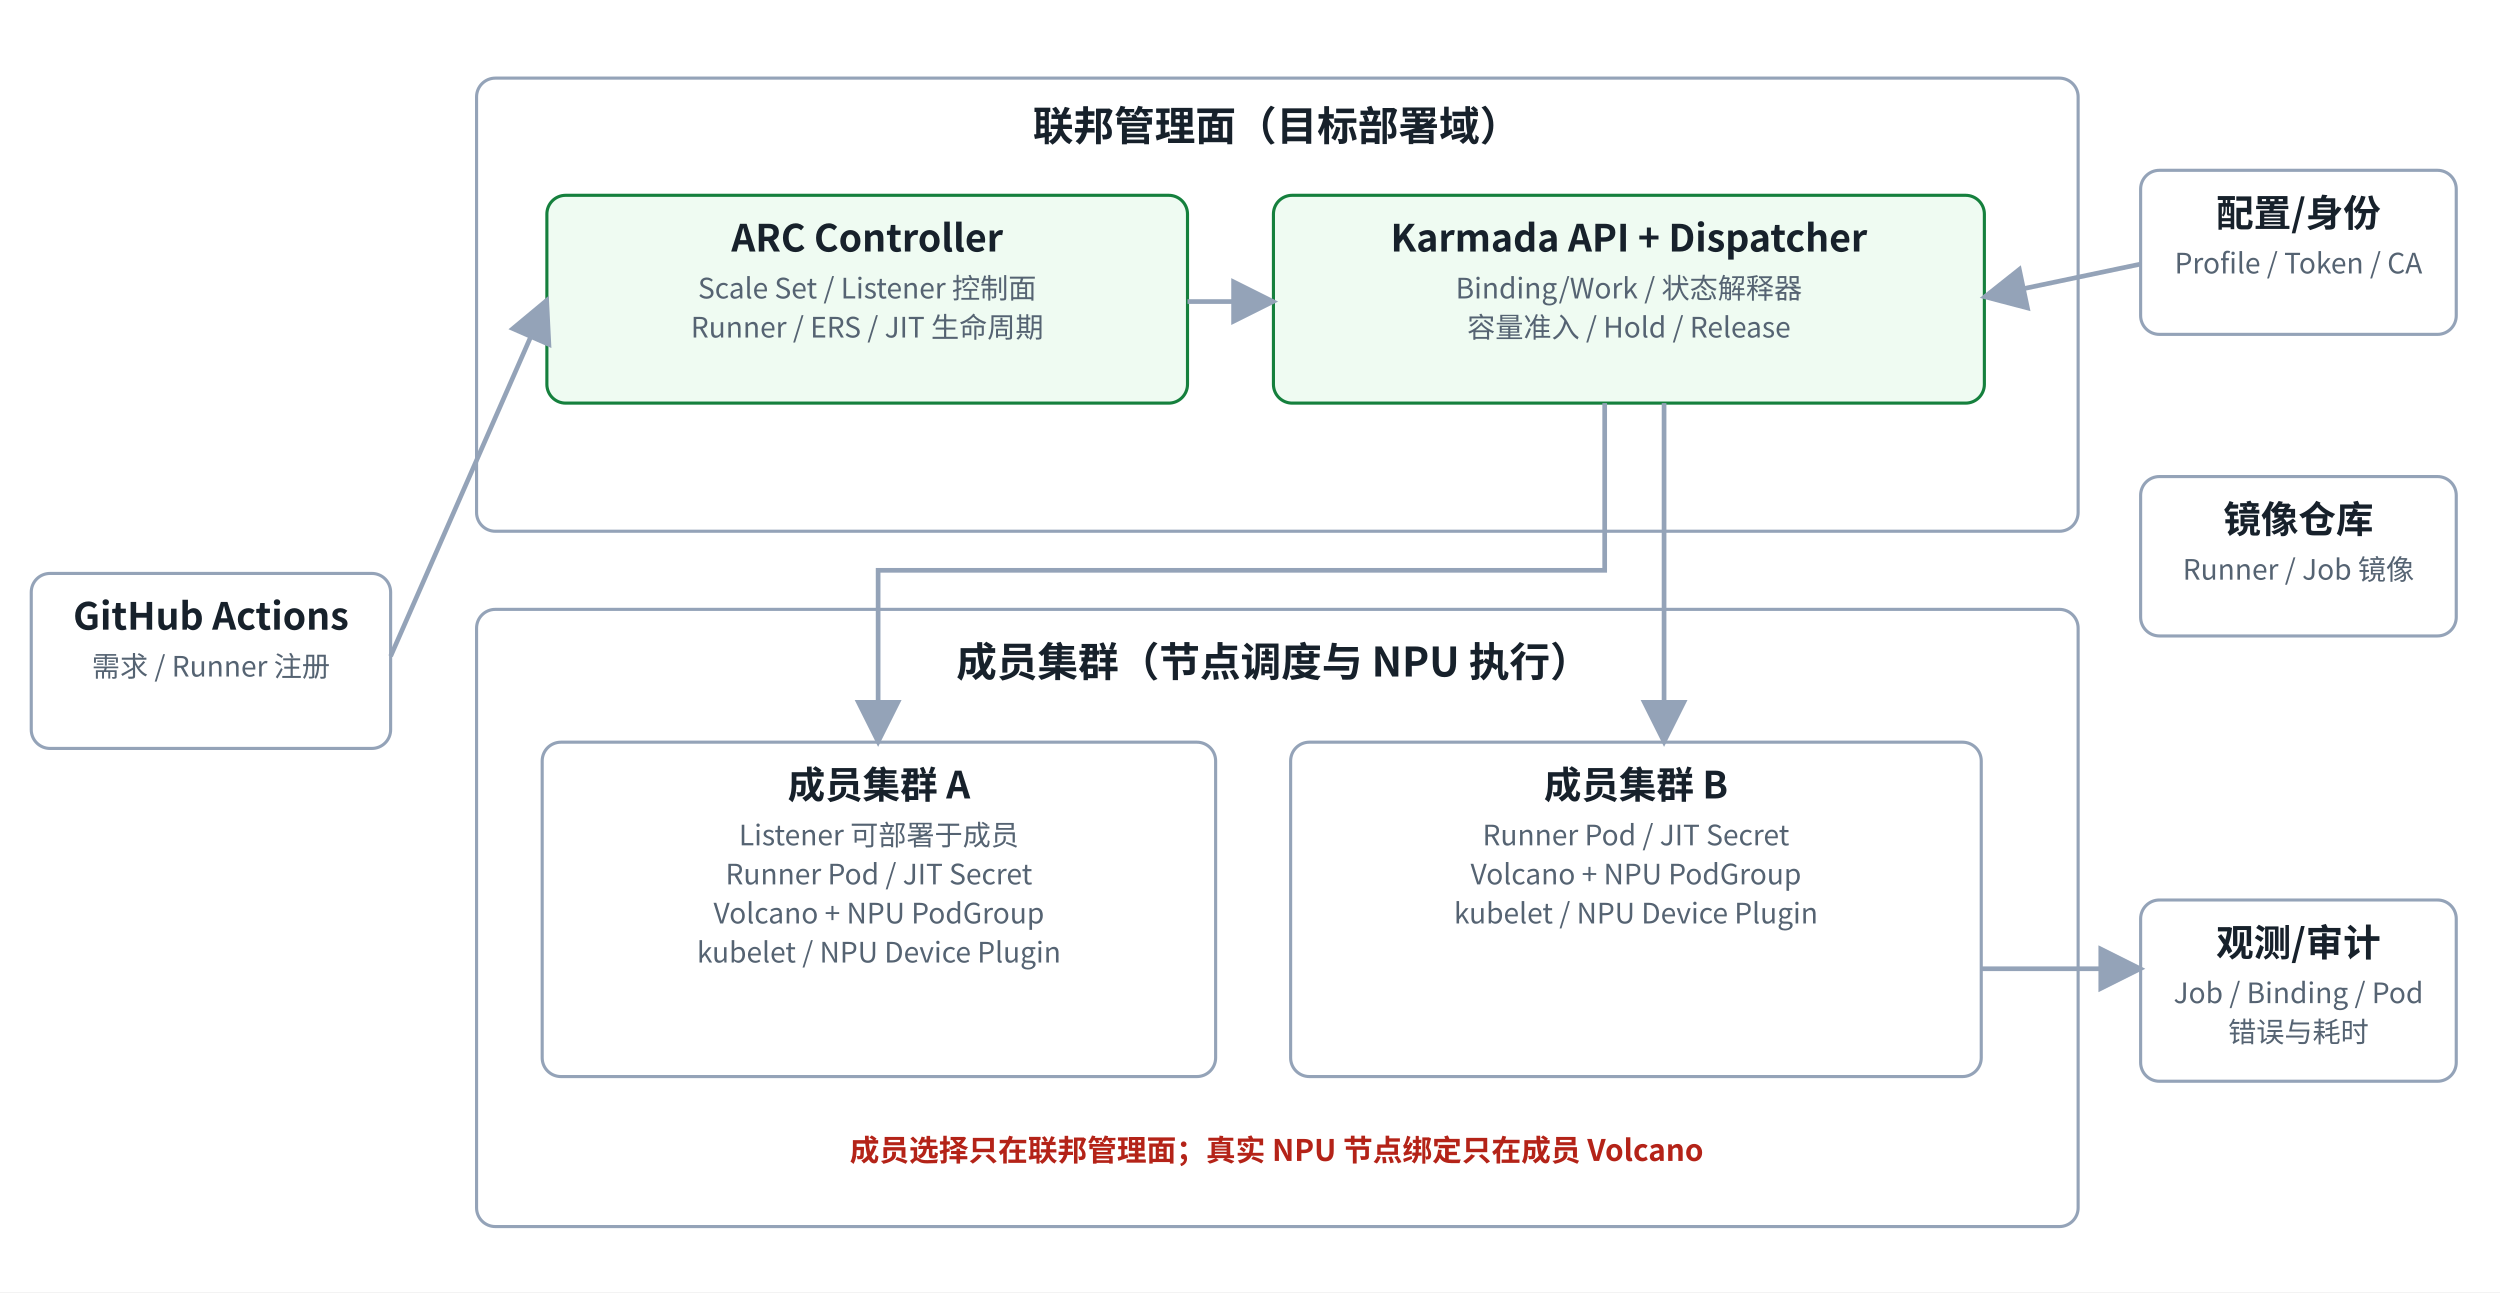
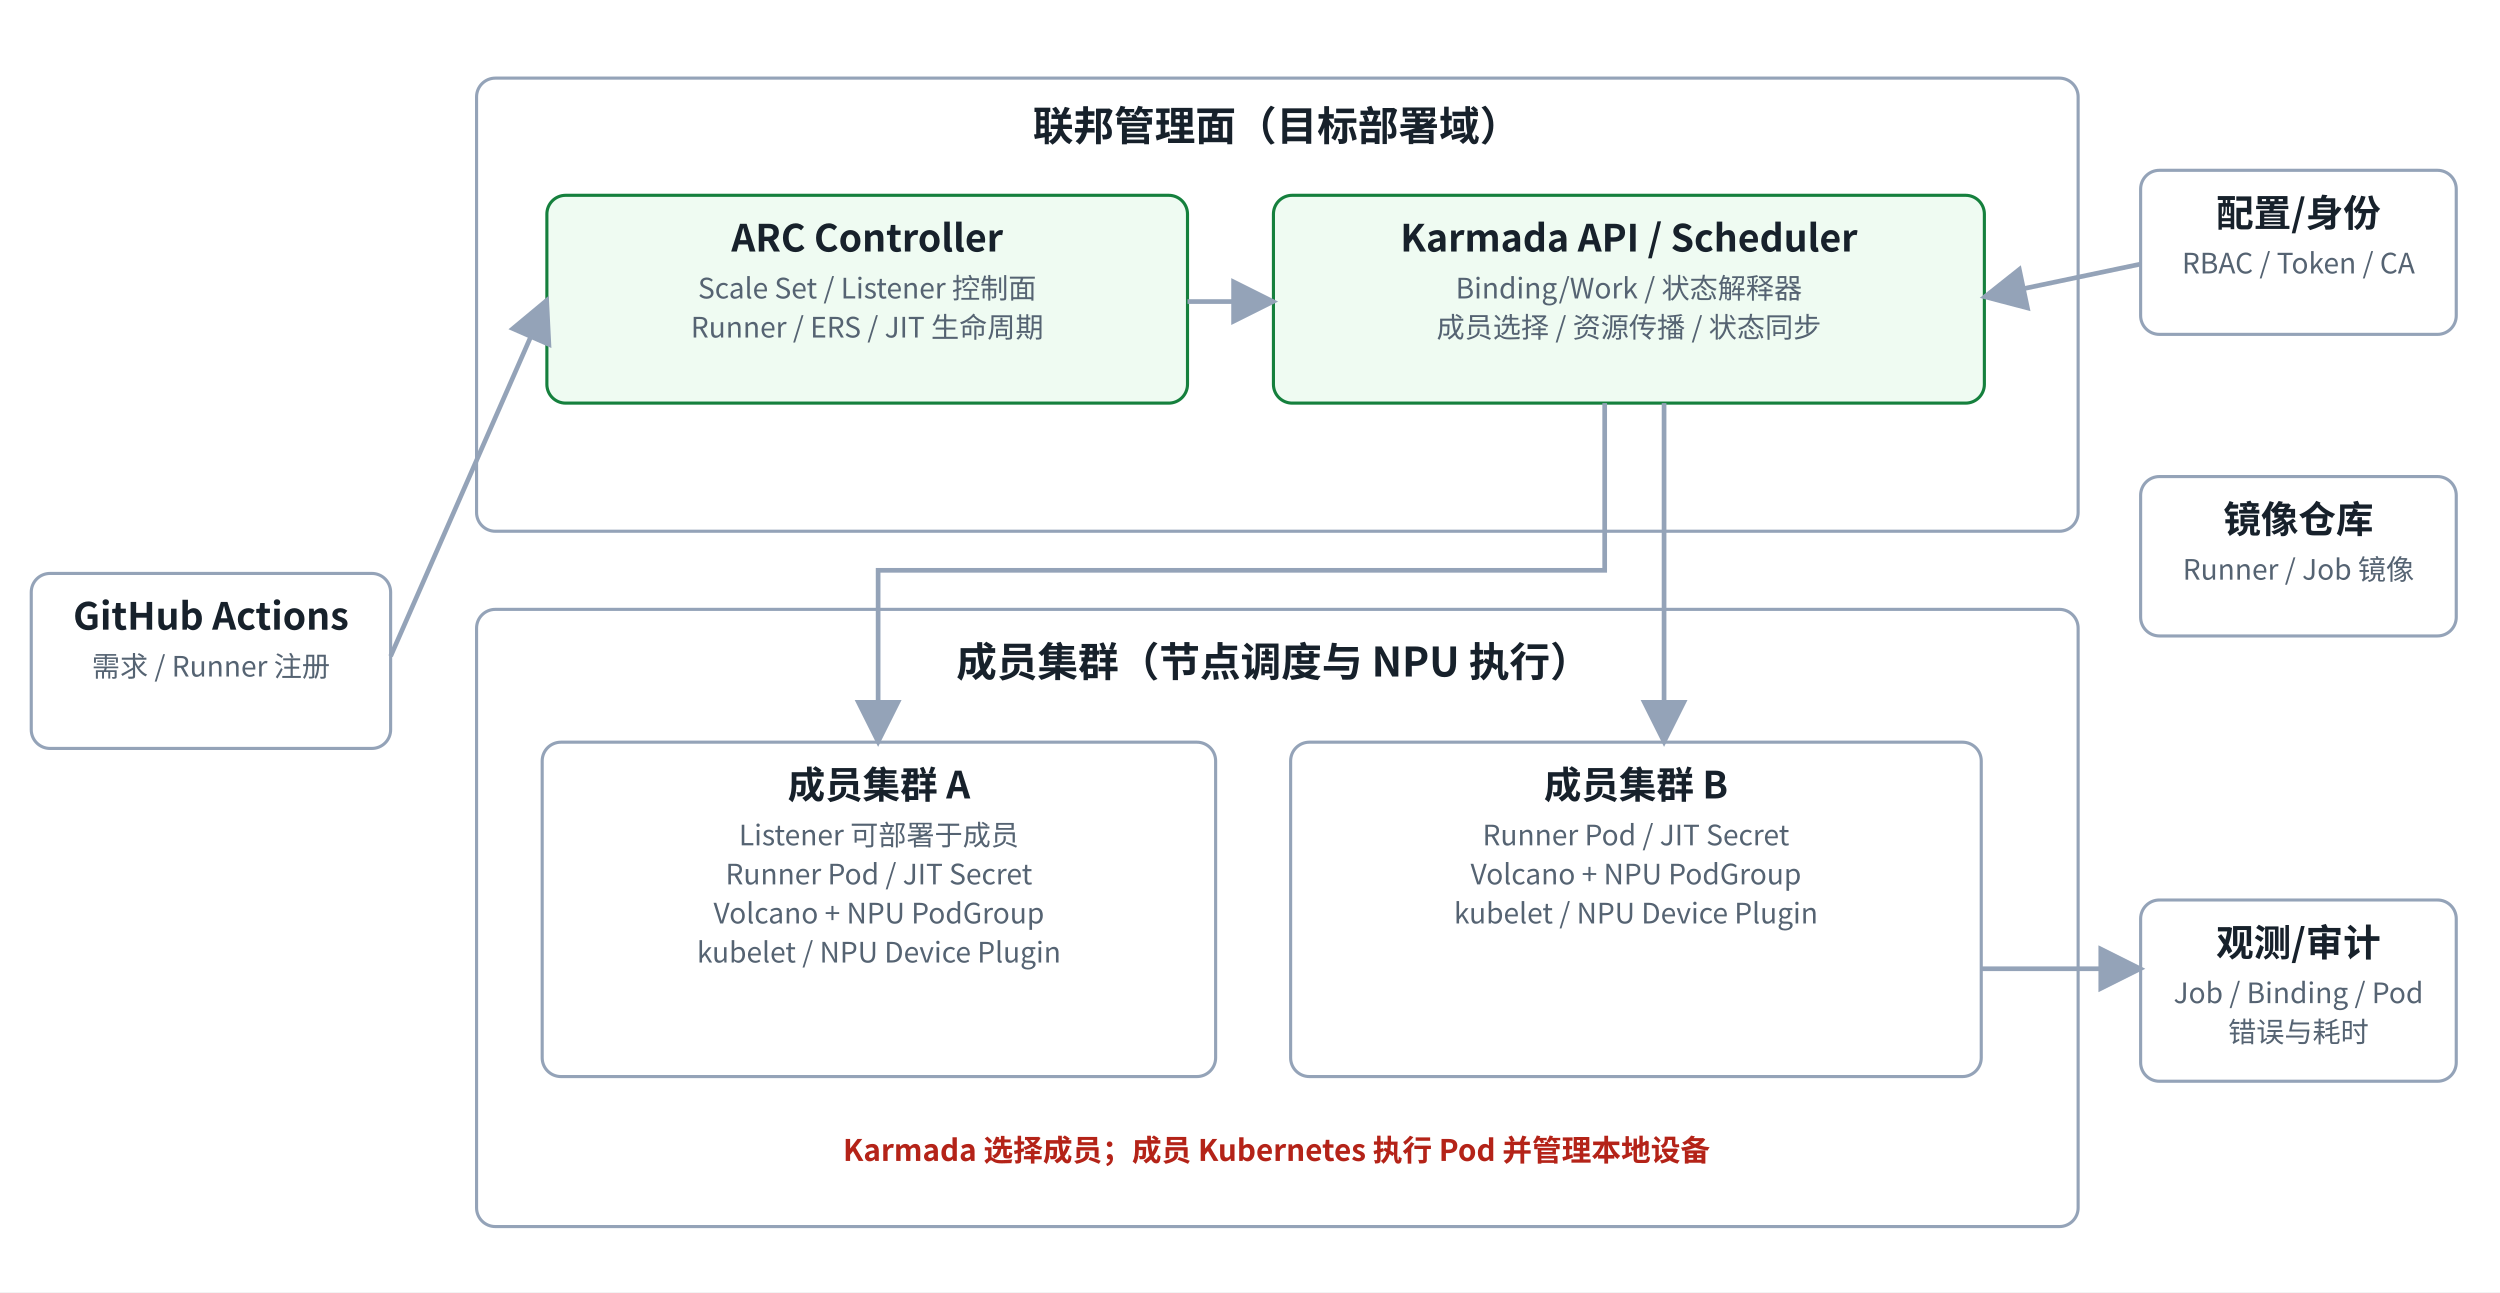
- <svg xmlns="http://www.w3.org/2000/svg" width="1600" height="827" viewBox="0 0 1600 827" role="img" aria-label="目标部署拓扑图，ARC Controller、Karmada 与 Dispatcher 的管理面及成员 Volcano/NPU 资源">
+ <svg xmlns="http://www.w3.org/2000/svg" width="1600" height="827" viewBox="0 0 1600 827" role="img" aria-label="目标部署拓扑图，ARC Controller、Karmada 管理面及成员 Kubernetes 执行环境">
  <defs>
    <marker id="arr" markerWidth="10" markerHeight="10" refX="9" refY="5" orient="auto">
      <path d="M0 0 L10 5 L0 10Z" fill="#94A3B8" />
    </marker>
  </defs>
  <rect width="1600" height="827" fill="#FFFFFF" />
  <rect x="20" y="367" width="230" height="112" rx="12" fill="#fff" stroke="#94A3B8" stroke-width="2" />
  <text x="135" y="403" text-anchor="middle" font-family="Microsoft YaHei,Noto Sans CJK SC,Arial,sans-serif" font-size="24" font-weight="700" fill="#17212B">GitHub Actions</text>
  <text x="135" y="433" text-anchor="middle" font-family="Microsoft YaHei,Noto Sans CJK SC,Arial,sans-serif" font-size="18" font-weight="500" fill="#556372">需求 / Runner 注册</text>
  <rect x="305" y="50" width="1025" height="290" rx="12" fill="#fff" stroke="#94A3B8" stroke-width="2" />
  <text x="817" y="90" text-anchor="middle" font-family="Microsoft YaHei,Noto Sans CJK SC,Arial,sans-serif" font-size="26" font-weight="700" fill="#17212B">联邦管理面（目标部署域）</text>
  <rect x="350" y="125" width="410" height="133" rx="12" fill="#EFFBF2" stroke="#15803D" stroke-width="2" />
  <text x="555" y="161" text-anchor="middle" font-family="Microsoft YaHei,Noto Sans CJK SC,Arial,sans-serif" font-size="24" font-weight="700" fill="#17212B">ARC Controller</text>
  <text x="555" y="191" text-anchor="middle" font-family="Microsoft YaHei,Noto Sans CJK SC,Arial,sans-serif" font-size="18" font-weight="500" fill="#556372">Scale Set / Listener 控制面</text>
  <text x="555" y="216" text-anchor="middle" font-family="Microsoft YaHei,Noto Sans CJK SC,Arial,sans-serif" font-size="18" font-weight="500" fill="#556372">Runner / ERS / JIT 生命周期</text>
  <rect x="815" y="125" width="455" height="133" rx="12" fill="#EFFBF2" stroke="#15803D" stroke-width="2" />
-   <text x="1042.5" y="161" text-anchor="middle" font-family="Microsoft YaHei,Noto Sans CJK SC,Arial,sans-serif" font-size="24" font-weight="700" fill="#17212B">Karmada API + Dispatcher</text>
+   <text x="1042.5" y="161" text-anchor="middle" font-family="Microsoft YaHei,Noto Sans CJK SC,Arial,sans-serif" font-size="24" font-weight="700" fill="#17212B">Karmada API / Scheduler</text>
  <text x="1042.5" y="191" text-anchor="middle" font-family="Microsoft YaHei,Noto Sans CJK SC,Arial,sans-serif" font-size="18" font-weight="500" fill="#556372">Binding/Work / 状态解释器</text>
-   <text x="1042.5" y="216" text-anchor="middle" font-family="Microsoft YaHei,Noto Sans CJK SC,Arial,sans-serif" font-size="18" font-weight="500" fill="#556372">容量准入 / Hold / Release</text>
+   <text x="1042.5" y="216" text-anchor="middle" font-family="Microsoft YaHei,Noto Sans CJK SC,Arial,sans-serif" font-size="18" font-weight="500" fill="#556372">成员选择 / 资源传播 / 状态同步</text>
  <rect x="305" y="390" width="1025" height="395" rx="12" fill="#fff" stroke="#94A3B8" stroke-width="2" />
  <text x="815" y="433" text-anchor="middle" font-family="Microsoft YaHei,Noto Sans CJK SC,Arial,sans-serif" font-size="26" font-weight="700" fill="#17212B">成员集群（节点调度与 NPU 执行）</text>
  <rect x="347" y="475" width="431" height="214" rx="12" fill="#fff" stroke="#94A3B8" stroke-width="2" />
  <text x="562.5" y="511" text-anchor="middle" font-family="Microsoft YaHei,Noto Sans CJK SC,Arial,sans-serif" font-size="24" font-weight="700" fill="#17212B">成员集群 A</text>
  <text x="562.5" y="541" text-anchor="middle" font-family="Microsoft YaHei,Noto Sans CJK SC,Arial,sans-serif" font-size="18" font-weight="500" fill="#556372">Listener 可部署于成员</text>
  <text x="562.5" y="566" text-anchor="middle" font-family="Microsoft YaHei,Noto Sans CJK SC,Arial,sans-serif" font-size="18" font-weight="500" fill="#556372">Runner Pod / JIT Secret</text>
  <text x="562.5" y="591" text-anchor="middle" font-family="Microsoft YaHei,Noto Sans CJK SC,Arial,sans-serif" font-size="18" font-weight="500" fill="#556372">Volcano + NPU PodGroup</text>
  <text x="562.5" y="616" text-anchor="middle" font-family="Microsoft YaHei,Noto Sans CJK SC,Arial,sans-serif" font-size="18" font-weight="500" fill="#556372">kubelet / NPU Device Plugin</text>
  <rect x="826" y="475" width="442" height="214" rx="12" fill="#fff" stroke="#94A3B8" stroke-width="2" />
  <text x="1047" y="511" text-anchor="middle" font-family="Microsoft YaHei,Noto Sans CJK SC,Arial,sans-serif" font-size="24" font-weight="700" fill="#17212B">成员集群 B</text>
  <text x="1047" y="541" text-anchor="middle" font-family="Microsoft YaHei,Noto Sans CJK SC,Arial,sans-serif" font-size="18" font-weight="500" fill="#556372">Runner Pod / JIT Secret</text>
  <text x="1047" y="566" text-anchor="middle" font-family="Microsoft YaHei,Noto Sans CJK SC,Arial,sans-serif" font-size="18" font-weight="500" fill="#556372">Volcano + NPU PodGroup</text>
  <text x="1047" y="591" text-anchor="middle" font-family="Microsoft YaHei,Noto Sans CJK SC,Arial,sans-serif" font-size="18" font-weight="500" fill="#556372">kubelet / NPU Device Plugin</text>
  <rect x="1370" y="109" width="202" height="105" rx="12" fill="#fff" stroke="#94A3B8" stroke-width="2" />
  <text x="1471" y="145" text-anchor="middle" font-family="Microsoft YaHei,Noto Sans CJK SC,Arial,sans-serif" font-size="24" font-weight="700" fill="#17212B">配置/身份</text>
-   <text x="1471" y="175" text-anchor="middle" font-family="Microsoft YaHei,Noto Sans CJK SC,Arial,sans-serif" font-size="18" font-weight="500" fill="#556372">Profile / Token / CA</text>
+   <text x="1471" y="175" text-anchor="middle" font-family="Microsoft YaHei,Noto Sans CJK SC,Arial,sans-serif" font-size="18" font-weight="500" fill="#556372">RBAC / Token / CA</text>
  <rect x="1370" y="305" width="202" height="102" rx="12" fill="#fff" stroke="#94A3B8" stroke-width="2" />
  <text x="1471" y="341" text-anchor="middle" font-family="Microsoft YaHei,Noto Sans CJK SC,Arial,sans-serif" font-size="24" font-weight="700" fill="#17212B">镜像仓库</text>
  <text x="1471" y="371" text-anchor="middle" font-family="Microsoft YaHei,Noto Sans CJK SC,Arial,sans-serif" font-size="18" font-weight="500" fill="#556372">Runner / Job 镜像</text>
  <rect x="1370" y="576" width="202" height="116" rx="12" fill="#fff" stroke="#94A3B8" stroke-width="2" />
  <text x="1471" y="612" text-anchor="middle" font-family="Microsoft YaHei,Noto Sans CJK SC,Arial,sans-serif" font-size="24" font-weight="700" fill="#17212B">观测/审计</text>
  <text x="1471" y="642" text-anchor="middle" font-family="Microsoft YaHei,Noto Sans CJK SC,Arial,sans-serif" font-size="18" font-weight="500" fill="#556372">Job / Binding / Pod</text>
  <text x="1471" y="667" text-anchor="middle" font-family="Microsoft YaHei,Noto Sans CJK SC,Arial,sans-serif" font-size="18" font-weight="500" fill="#556372">错误与耗时</text>
  <path d="M 250 420 L 350 192" fill="none" stroke="#94A3B8" stroke-width="3" marker-end="url(#arr)" />
  <path d="M 760 193 L 815 193" fill="none" stroke="#94A3B8" stroke-width="3" marker-end="url(#arr)" />
  <polyline points="1027,258 1027,365 562,365 562,475" fill="none" stroke="#94A3B8" stroke-width="3" marker-end="url(#arr)" />
  <path d="M 1065 258 L 1065 475" fill="none" stroke="#94A3B8" stroke-width="3" marker-end="url(#arr)" />
  <path d="M 1370 169 L 1270 190" fill="none" stroke="#94A3B8" stroke-width="3" marker-end="url(#arr)" />
  <path d="M 1268 620 L 1370 620" fill="none" stroke="#94A3B8" stroke-width="3" marker-end="url(#arr)" />
-   <text x="817" y="743" text-anchor="middle" font-family="Microsoft YaHei,Noto Sans CJK SC,Arial,sans-serif" font-size="19" font-weight="600" fill="#B42318">成员选择只在联邦管理面；真实 NPU 节点绑定只在成员 Volcano</text>
+   <text x="817" y="743" text-anchor="middle" font-family="Microsoft YaHei,Noto Sans CJK SC,Arial,sans-serif" font-size="19" font-weight="600" fill="#B42318">Karmada 选择成员；成员 Kubernetes 执行 Pod 并管理本地设备</text>
</svg>
